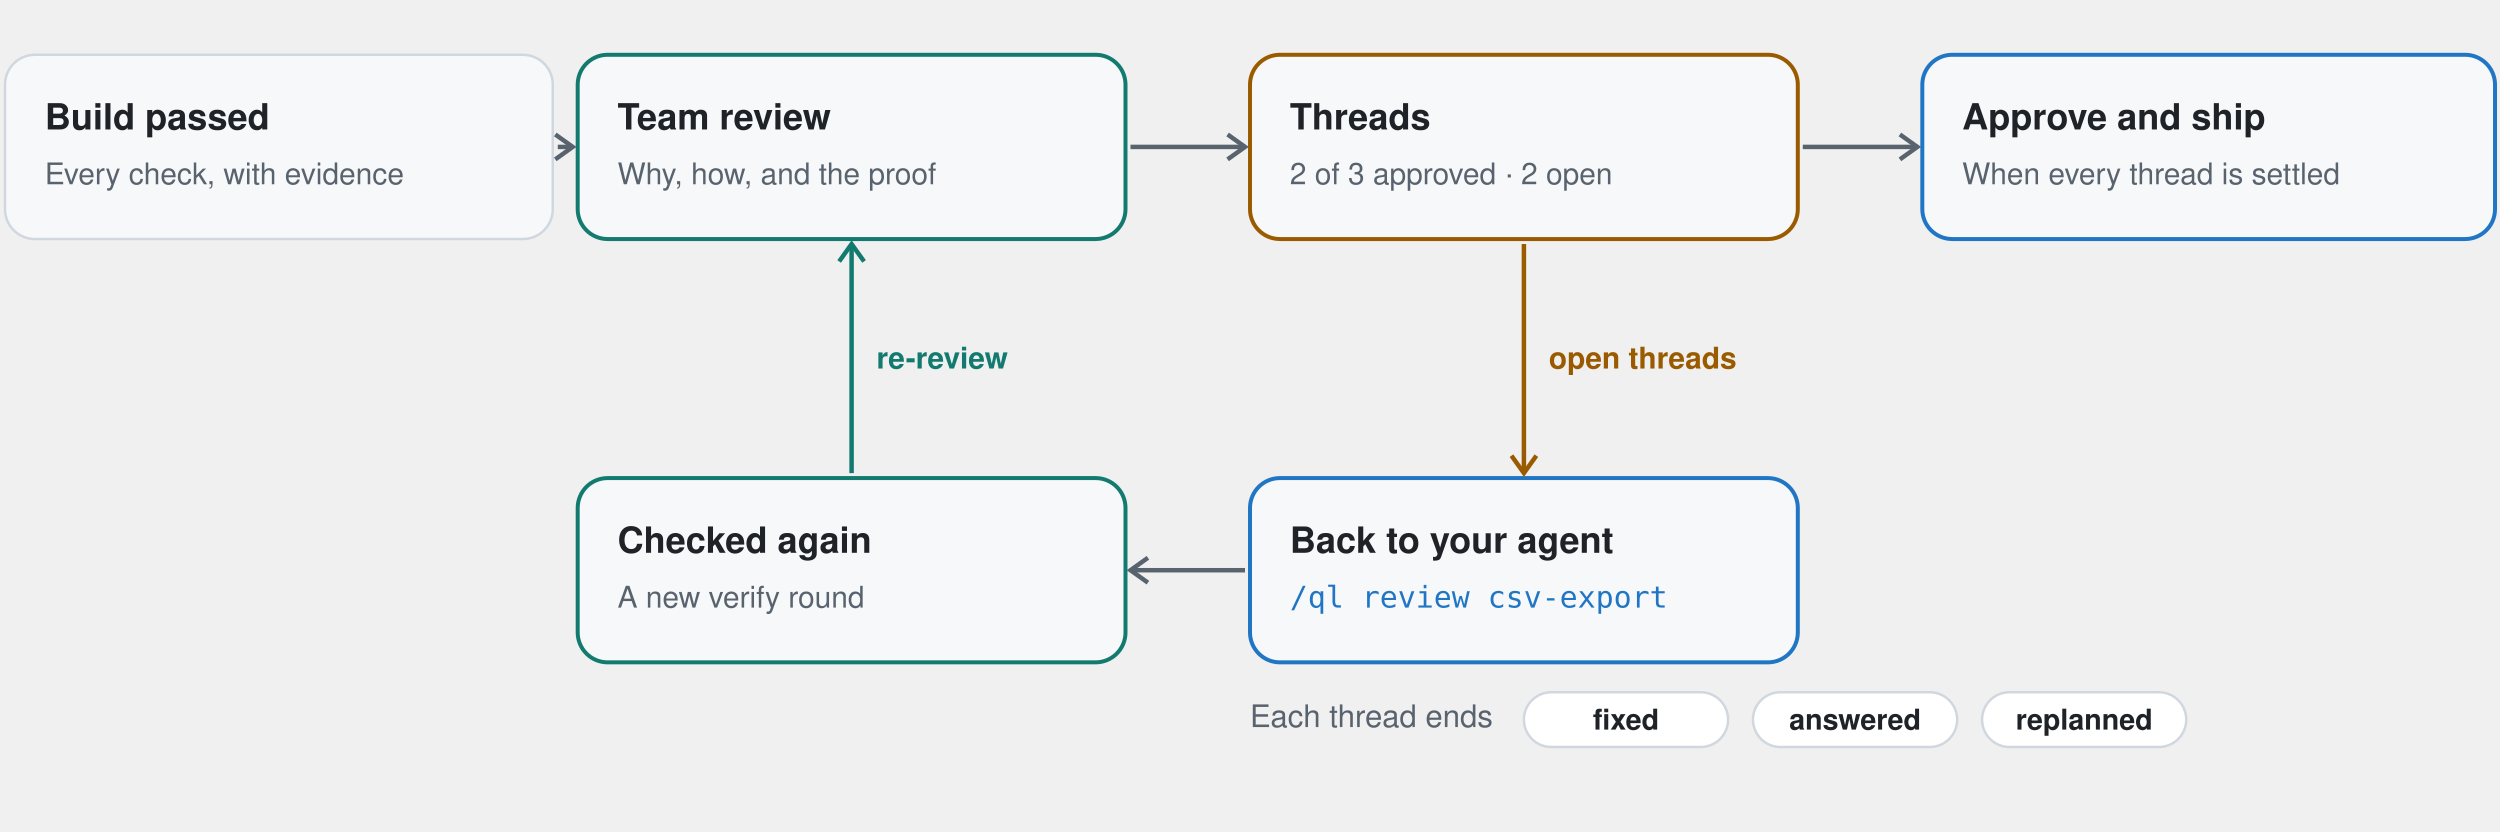
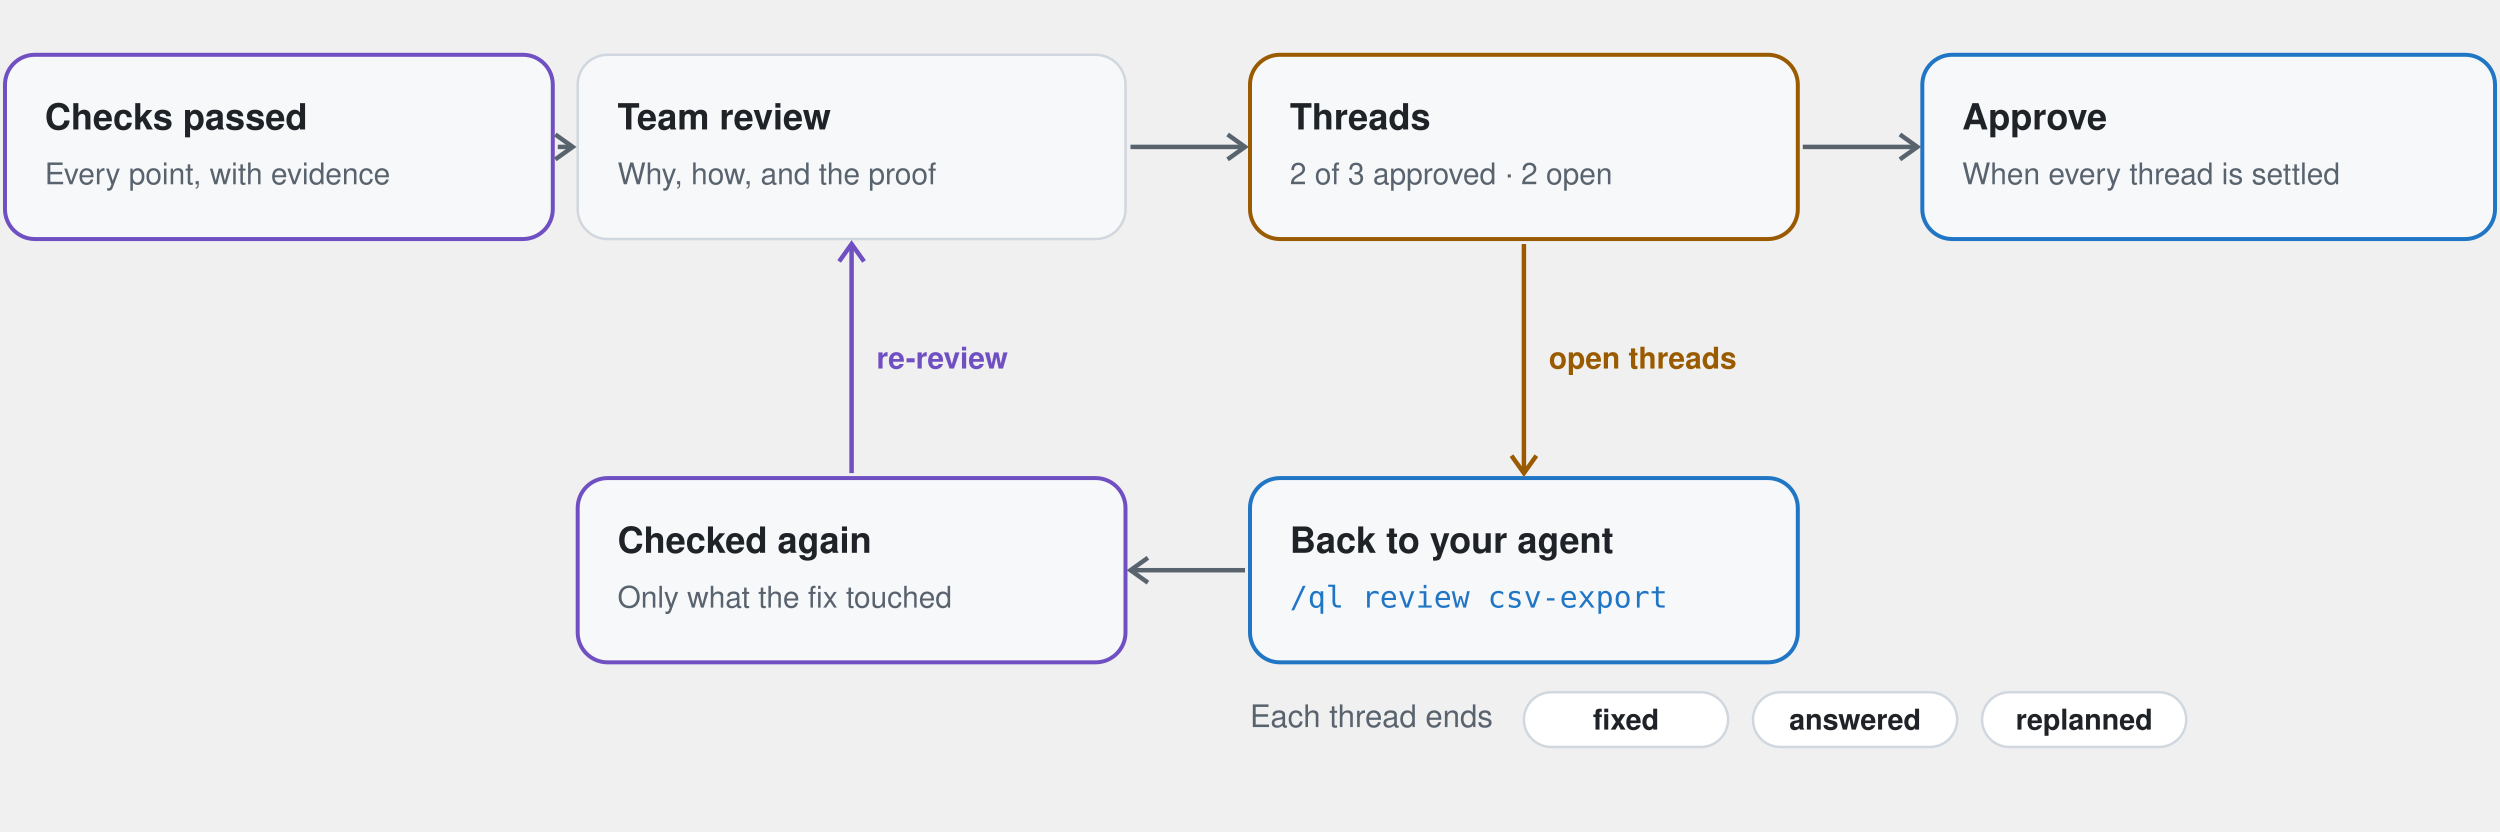
- <svg xmlns="http://www.w3.org/2000/svg" width="1004" height="334" viewBox="-2 -2 1004 334" role="img" aria-label="Change review: the team reviews the finished change; open threads go back to your agent, which settles each one and checks again before the re-review">
-   <rect x="0" y="20" width="220" height="74" rx="12" fill="#f6f8fa" stroke="#d0d7de" stroke-width="1" />
-   <text x="16" y="50" font-family="-apple-system, BlinkMacSystemFont, 'Segoe UI', 'Helvetica Neue', Helvetica, Arial, sans-serif" font-size="14.5" font-weight="650" fill="#1f2328" text-anchor="start">Build passed</text>
-   <text x="16" y="72" font-family="-apple-system, BlinkMacSystemFont, 'Segoe UI', 'Helvetica Neue', Helvetica, Arial, sans-serif" font-size="12" font-weight="400" fill="#59636e" text-anchor="start">Every check, with evidence</text>
-   <rect x="230" y="20" width="220" height="74" rx="12" fill="#f6f8fa" stroke="#127a6e" stroke-width="1.6" />
+ <svg xmlns="http://www.w3.org/2000/svg" width="1004" height="334" viewBox="-2 -2 1004 334" role="img" aria-label="Change review: the team reviews the finished change; open threads go back to your agent, which settles each one and checks again what the fix touched before the re-review">
+   <rect x="0" y="20" width="220" height="74" rx="12" fill="#f6f8fa" stroke="#6f4fc2" stroke-width="1.6" />
+   <text x="16" y="50" font-family="-apple-system, BlinkMacSystemFont, 'Segoe UI', 'Helvetica Neue', Helvetica, Arial, sans-serif" font-size="14.5" font-weight="650" fill="#1f2328" text-anchor="start">Checks passed</text>
+   <text x="16" y="72" font-family="-apple-system, BlinkMacSystemFont, 'Segoe UI', 'Helvetica Neue', Helvetica, Arial, sans-serif" font-size="12" font-weight="400" fill="#59636e" text-anchor="start">Every point, with evidence</text>
+   <rect x="230" y="20" width="220" height="74" rx="12" fill="#f6f8fa" stroke="#d0d7de" stroke-width="1" />
  <text x="246" y="50" font-family="-apple-system, BlinkMacSystemFont, 'Segoe UI', 'Helvetica Neue', Helvetica, Arial, sans-serif" font-size="14.5" font-weight="650" fill="#1f2328" text-anchor="start">Team review</text>
  <text x="246" y="72" font-family="-apple-system, BlinkMacSystemFont, 'Segoe UI', 'Helvetica Neue', Helvetica, Arial, sans-serif" font-size="12" font-weight="400" fill="#59636e" text-anchor="start">Why, how, and the proof</text>
  <rect x="500" y="20" width="220" height="74" rx="12" fill="#f6f8fa" stroke="#9a5b00" stroke-width="1.6" />
  <text x="516" y="50" font-family="-apple-system, BlinkMacSystemFont, 'Segoe UI', 'Helvetica Neue', Helvetica, Arial, sans-serif" font-size="14.5" font-weight="650" fill="#1f2328" text-anchor="start">Threads</text>
  <text x="516" y="72" font-family="-apple-system, BlinkMacSystemFont, 'Segoe UI', 'Helvetica Neue', Helvetica, Arial, sans-serif" font-size="12" font-weight="400" fill="#59636e" text-anchor="start">2 of 3 approved · 2 open</text>
  <rect x="770" y="20" width="230" height="74" rx="12" fill="#f6f8fa" stroke="#2076c5" stroke-width="1.6" />
-   <text x="786" y="50" font-family="-apple-system, BlinkMacSystemFont, 'Segoe UI', 'Helvetica Neue', Helvetica, Arial, sans-serif" font-size="14.5" font-weight="650" fill="#1f2328" text-anchor="start">Approve and ship</text>
+   <text x="786" y="50" font-family="-apple-system, BlinkMacSystemFont, 'Segoe UI', 'Helvetica Neue', Helvetica, Arial, sans-serif" font-size="14.5" font-weight="650" fill="#1f2328" text-anchor="start">Approve</text>
  <text x="786" y="72" font-family="-apple-system, BlinkMacSystemFont, 'Segoe UI', 'Helvetica Neue', Helvetica, Arial, sans-serif" font-size="12" font-weight="400" fill="#59636e" text-anchor="start">When every thread is settled</text>
  <path d="M222 57 L228 57" stroke="#59636e" stroke-width="1.8" />
  <path d="M221 52 l7 5 l-7 5" fill="none" stroke="#59636e" stroke-width="1.8" />
  <path d="M452 57 L498 57" stroke="#59636e" stroke-width="1.8" />
  <path d="M491 52 l7 5 l-7 5" fill="none" stroke="#59636e" stroke-width="1.8" />
  <path d="M722 57 L768 57" stroke="#59636e" stroke-width="1.8" />
  <path d="M761 52 l7 5 l-7 5" fill="none" stroke="#59636e" stroke-width="1.8" />
  <rect x="500" y="190" width="220" height="74" rx="12" fill="#f6f8fa" stroke="#2076c5" stroke-width="1.6" />
  <text x="516" y="220" font-family="-apple-system, BlinkMacSystemFont, 'Segoe UI', 'Helvetica Neue', Helvetica, Arial, sans-serif" font-size="14.5" font-weight="650" fill="#1f2328" text-anchor="start">Back to your agent</text>
  <text x="516" y="242" font-family="ui-monospace, SFMono-Regular, Menlo, Consolas, monospace" font-size="12" font-weight="500" fill="#2076c5" text-anchor="start">/ql review csv-export</text>
-   <rect x="230" y="190" width="220" height="74" rx="12" fill="#f6f8fa" stroke="#127a6e" stroke-width="1.6" />
+   <rect x="230" y="190" width="220" height="74" rx="12" fill="#f6f8fa" stroke="#6f4fc2" stroke-width="1.6" />
  <text x="246" y="220" font-family="-apple-system, BlinkMacSystemFont, 'Segoe UI', 'Helvetica Neue', Helvetica, Arial, sans-serif" font-size="14.5" font-weight="650" fill="#1f2328" text-anchor="start">Checked again</text>
-   <text x="246" y="242" font-family="-apple-system, BlinkMacSystemFont, 'Segoe UI', 'Helvetica Neue', Helvetica, Arial, sans-serif" font-size="12" font-weight="500" fill="#59636e" text-anchor="start">A new verify round</text>
+   <text x="246" y="242" font-family="-apple-system, BlinkMacSystemFont, 'Segoe UI', 'Helvetica Neue', Helvetica, Arial, sans-serif" font-size="12" font-weight="500" fill="#59636e" text-anchor="start">Only what the fix touched</text>
  <path d="M610 96 L610 188" stroke="#9a5b00" stroke-width="1.8" />
  <path d="M605 181 l5 7 l5 -7" fill="none" stroke="#9a5b00" stroke-width="1.8" />
  <text x="620" y="146" font-family="-apple-system, BlinkMacSystemFont, 'Segoe UI', 'Helvetica Neue', Helvetica, Arial, sans-serif" font-size="12" font-weight="600" fill="#9a5b00" text-anchor="start">open threads</text>
  <path d="M498 227 L452 227" stroke="#59636e" stroke-width="1.8" />
  <path d="M459 222 l-7 5 l7 5" fill="none" stroke="#59636e" stroke-width="1.8" />
-   <path d="M340 188 L340 96" stroke="#127a6e" stroke-width="1.8" />
-   <path d="M335 103 l5 -7 l5 7" fill="none" stroke="#127a6e" stroke-width="1.8" />
-   <text x="350" y="146" font-family="-apple-system, BlinkMacSystemFont, 'Segoe UI', 'Helvetica Neue', Helvetica, Arial, sans-serif" font-size="12" font-weight="600" fill="#127a6e" text-anchor="start">re-review</text>
+   <path d="M340 188 L340 96" stroke="#6f4fc2" stroke-width="1.8" />
+   <path d="M335 103 l5 -7 l5 7" fill="none" stroke="#6f4fc2" stroke-width="1.8" />
+   <text x="350" y="146" font-family="-apple-system, BlinkMacSystemFont, 'Segoe UI', 'Helvetica Neue', Helvetica, Arial, sans-serif" font-size="12" font-weight="600" fill="#6f4fc2" text-anchor="start">re-review</text>
  <text x="500" y="290" font-family="-apple-system, BlinkMacSystemFont, 'Segoe UI', 'Helvetica Neue', Helvetica, Arial, sans-serif" font-size="12.5" font-weight="500" fill="#59636e" text-anchor="start">Each thread ends</text>
  <rect x="610" y="276" width="82" height="22" rx="11" fill="#ffffff" stroke="#d0d7de" />
  <text x="651.0" y="291" font-family="-apple-system, BlinkMacSystemFont, 'Segoe UI', 'Helvetica Neue', Helvetica, Arial, sans-serif" font-size="11.5" font-weight="600" fill="#1f2328" text-anchor="middle">fixed</text>
  <rect x="702" y="276" width="82" height="22" rx="11" fill="#ffffff" stroke="#d0d7de" />
  <text x="743.0" y="291" font-family="-apple-system, BlinkMacSystemFont, 'Segoe UI', 'Helvetica Neue', Helvetica, Arial, sans-serif" font-size="11.5" font-weight="600" fill="#1f2328" text-anchor="middle">answered</text>
  <rect x="794" y="276" width="82" height="22" rx="11" fill="#ffffff" stroke="#d0d7de" />
  <text x="835.0" y="291" font-family="-apple-system, BlinkMacSystemFont, 'Segoe UI', 'Helvetica Neue', Helvetica, Arial, sans-serif" font-size="11.5" font-weight="600" fill="#1f2328" text-anchor="middle">replanned</text>
</svg>
